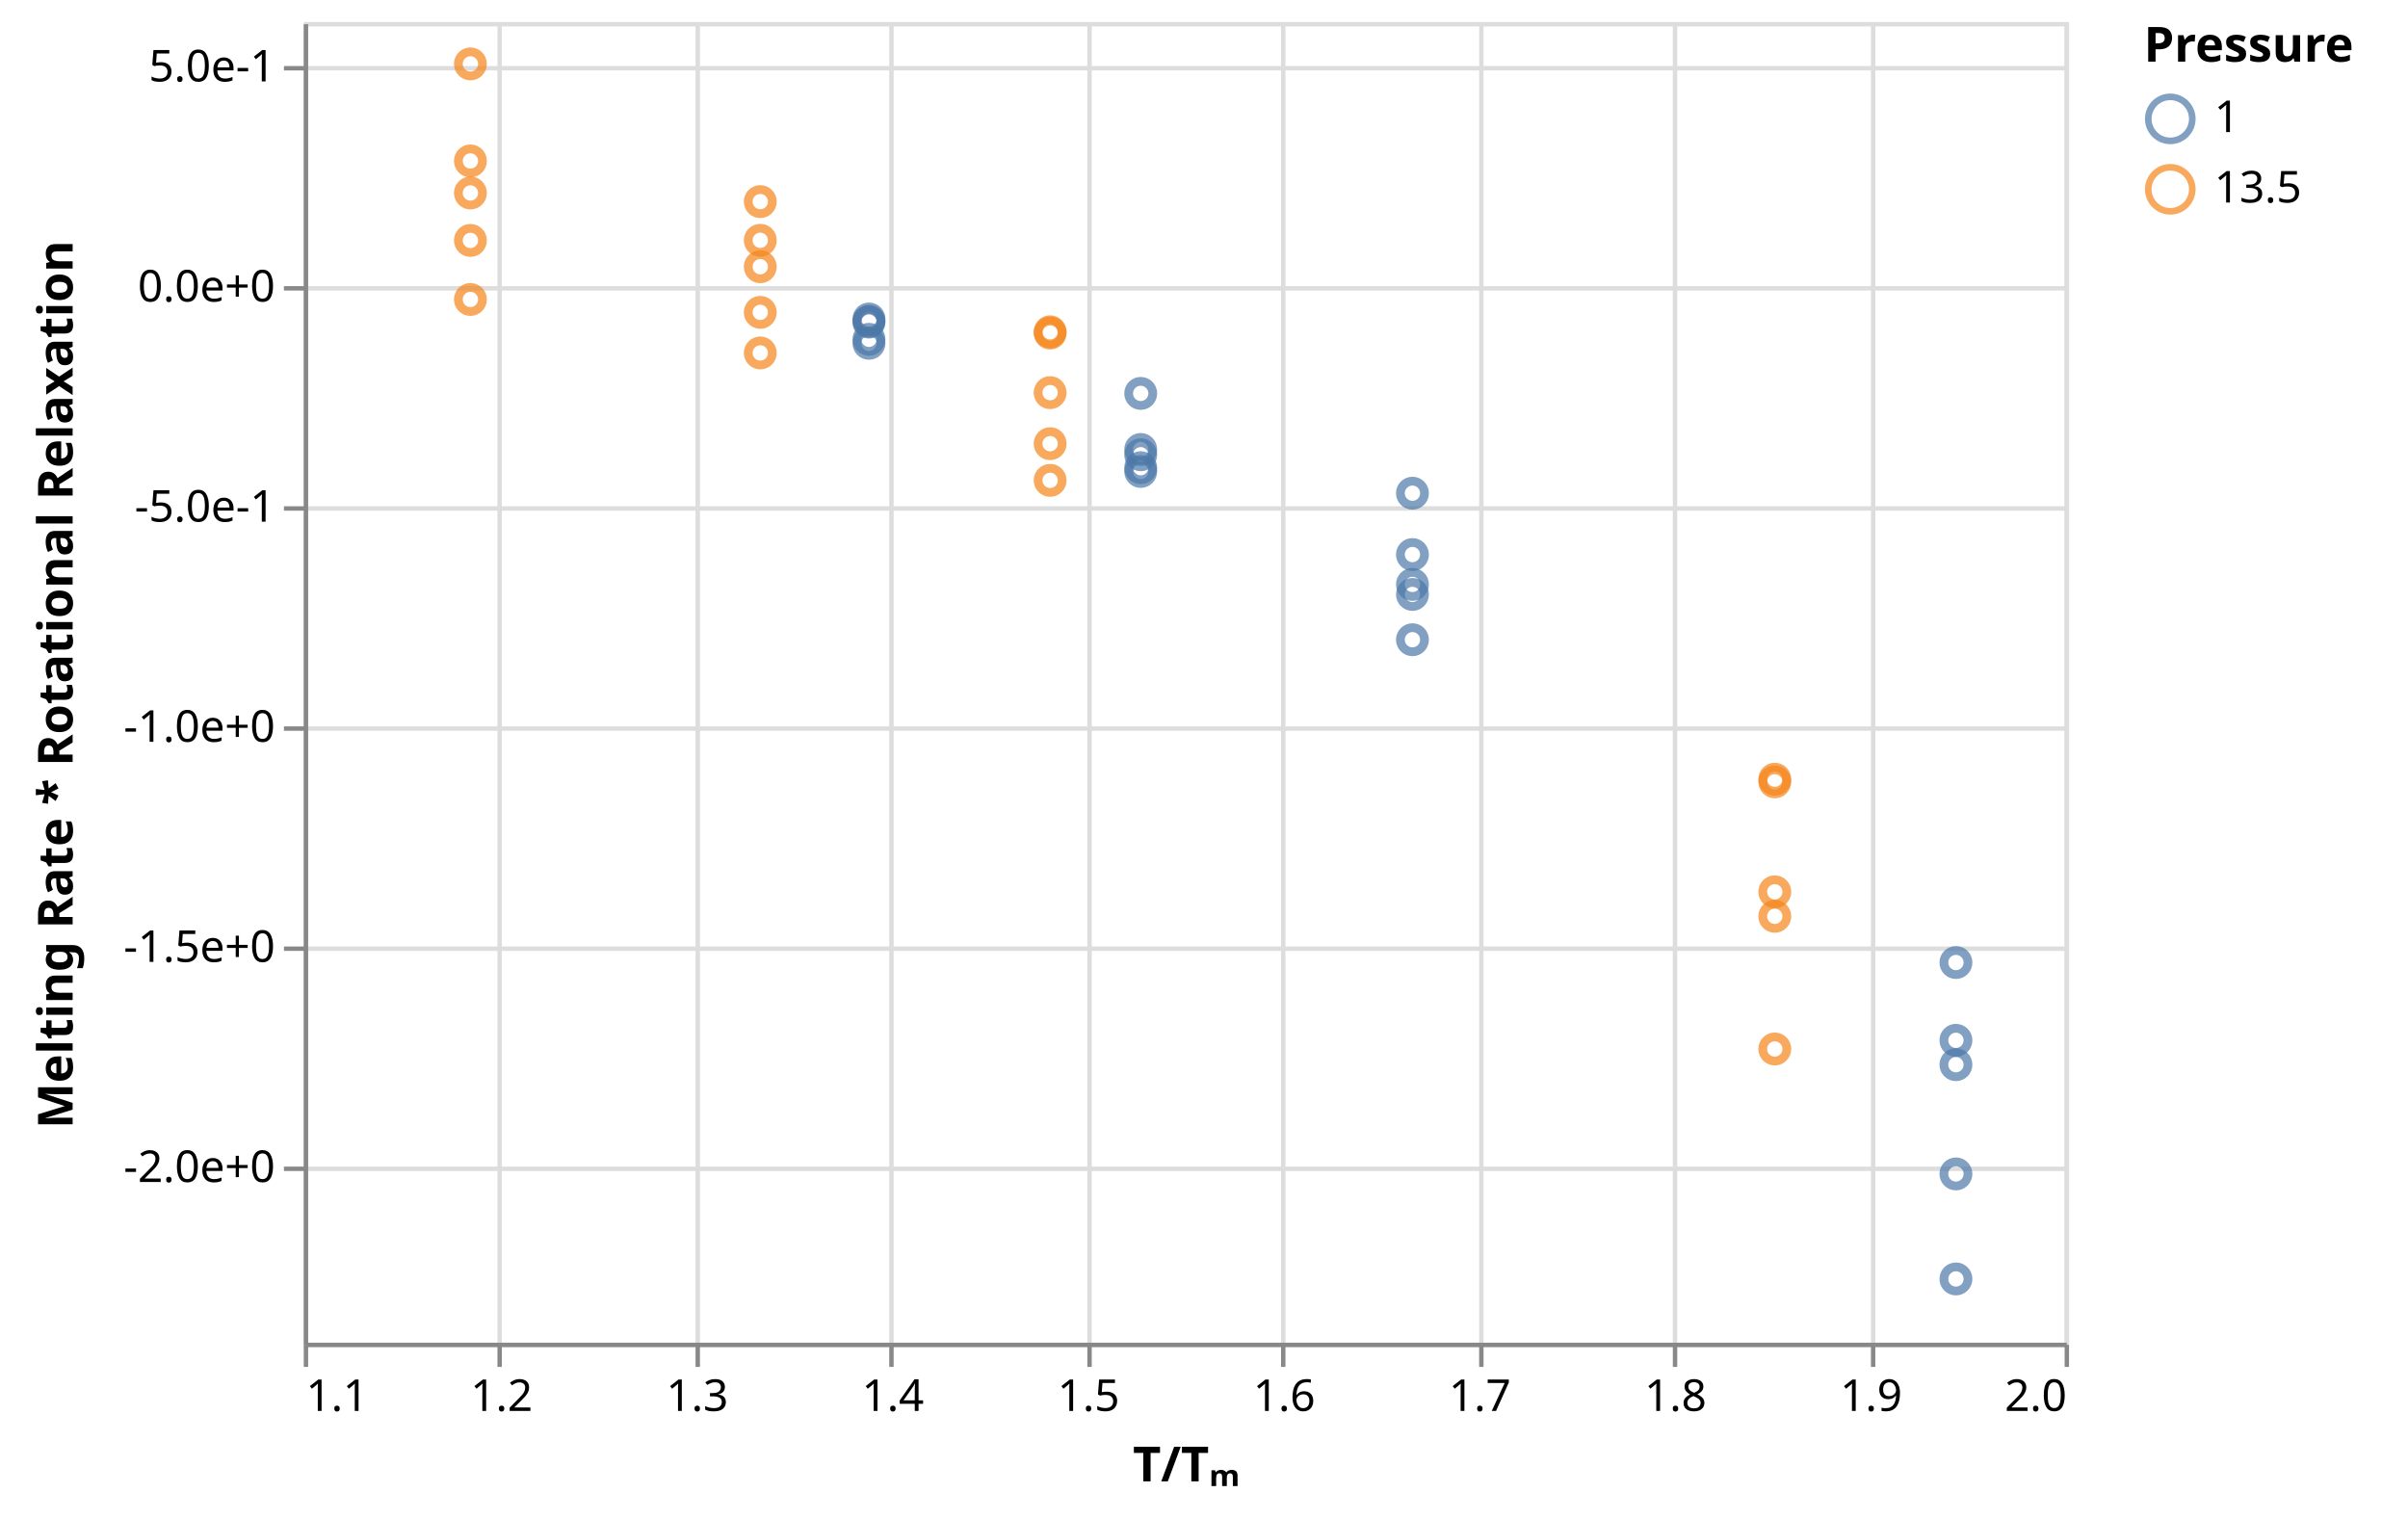
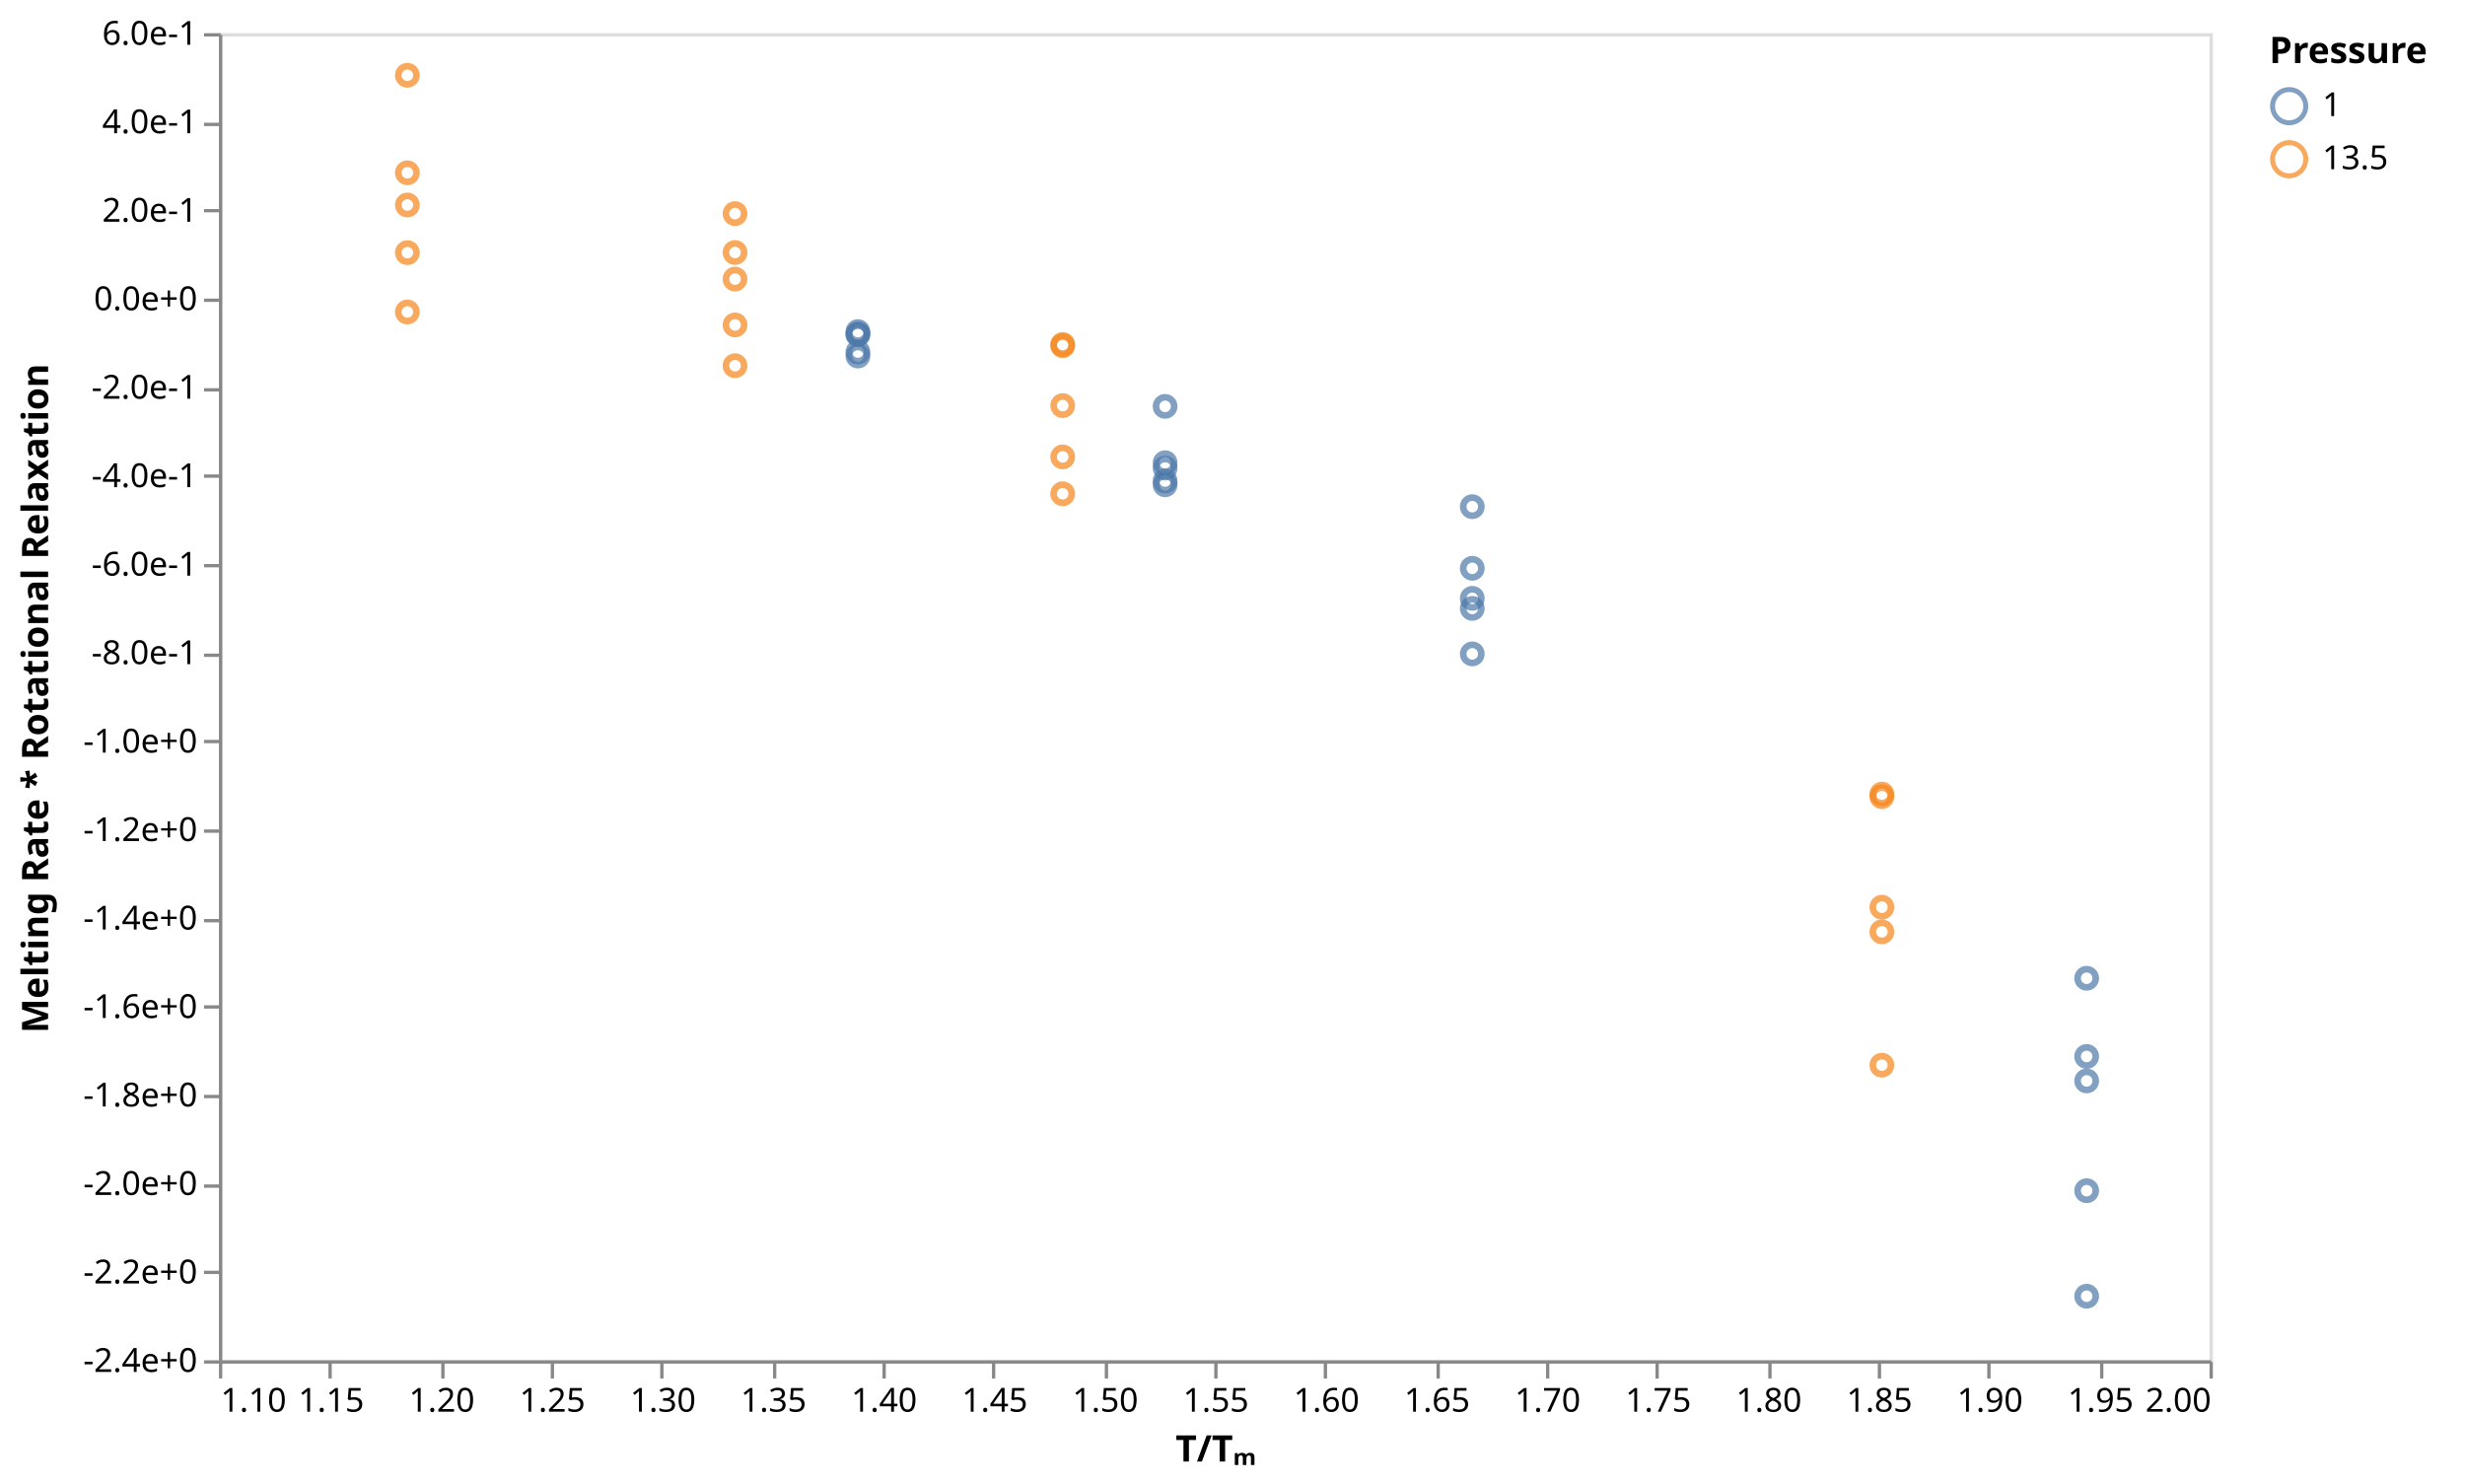
- <svg xmlns="http://www.w3.org/2000/svg" class="marks" width="547" height="345" viewBox="0 0 547 345" version="1.1">
-   <g transform="translate(69,5)">
+ <svg xmlns="http://www.w3.org/2000/svg" class="marks" width="743" height="447" viewBox="0 0 743 447" version="1.1">
+   <g transform="translate(66,10)">
    <g class="mark-group role-frame root">
      <g transform="translate(0,0)">
-         <path class="background" d="M0.5,0.5h400v300h-400Z" style="fill: none; stroke: #ddd;" />
+         <path class="background" d="M0.5,0.5h600v400h-600Z" style="fill: none; stroke: #ddd;" />
        <g>
-           <g class="mark-group role-axis">
-             <g transform="translate(0.5,300.5)">
-               <path class="background" d="M0,0h0v0h0Z" style="pointer-events: none; fill: none;" />
-               <g>
-                 <g class="mark-rule role-axis-grid" style="pointer-events: none;">
-                   <line transform="translate(0,-300)" x2="0" y2="300" style="fill: none; stroke: #ddd; stroke-width: 1; opacity: 1;" />
-                   <line transform="translate(44,-300)" x2="0" y2="300" style="fill: none; stroke: #ddd; stroke-width: 1; opacity: 1;" />
-                   <line transform="translate(89,-300)" x2="0" y2="300" style="fill: none; stroke: #ddd; stroke-width: 1; opacity: 1;" />
-                   <line transform="translate(133,-300)" x2="0" y2="300" style="fill: none; stroke: #ddd; stroke-width: 1; opacity: 1;" />
-                   <line transform="translate(178,-300)" x2="0" y2="300" style="fill: none; stroke: #ddd; stroke-width: 1; opacity: 1;" />
-                   <line transform="translate(222,-300)" x2="0" y2="300" style="fill: none; stroke: #ddd; stroke-width: 1; opacity: 1;" />
-                   <line transform="translate(267,-300)" x2="0" y2="300" style="fill: none; stroke: #ddd; stroke-width: 1; opacity: 1;" />
-                   <line transform="translate(311,-300)" x2="0" y2="300" style="fill: none; stroke: #ddd; stroke-width: 1; opacity: 1;" />
-                   <line transform="translate(356,-300)" x2="0" y2="300" style="fill: none; stroke: #ddd; stroke-width: 1; opacity: 1;" />
-                   <line transform="translate(400,-300)" x2="0" y2="300" style="fill: none; stroke: #ddd; stroke-width: 1; opacity: 1;" />
-                 </g>
-               </g>
-             </g>
-           </g>
-           <g class="mark-group role-axis">
-             <g transform="translate(0.5,0.5)">
-               <path class="background" d="M0,0h0v0h0Z" style="pointer-events: none; fill: none;" />
-               <g>
-                 <g class="mark-rule role-axis-grid" style="pointer-events: none;">
-                   <line transform="translate(0,260)" x2="400" y2="0" style="fill: none; stroke: #ddd; stroke-width: 1; opacity: 1;" />
-                   <line transform="translate(0,210)" x2="400" y2="0" style="fill: none; stroke: #ddd; stroke-width: 1; opacity: 1;" />
-                   <line transform="translate(0,160)" x2="400" y2="0" style="fill: none; stroke: #ddd; stroke-width: 1; opacity: 1;" />
-                   <line transform="translate(0,110)" x2="400" y2="0" style="fill: none; stroke: #ddd; stroke-width: 1; opacity: 1;" />
-                   <line transform="translate(0,60)" x2="400" y2="0" style="fill: none; stroke: #ddd; stroke-width: 1; opacity: 1;" />
-                   <line transform="translate(0,10)" x2="400" y2="0" style="fill: none; stroke: #ddd; stroke-width: 1; opacity: 1;" />
-                 </g>
-               </g>
-             </g>
-           </g>
          <g class="mark-symbol role-mark marks">
-             <path transform="translate(128.3951,72.98251)" d="M2.739,0A2.739,2.739,0,1,1,-2.739,0A2.739,2.739,0,1,1,2.739,0" style="fill: none; stroke: #4c78a8; stroke-width: 2; opacity: 0.7;" />
-             <path transform="translate(128.3951,67.98074)" d="M2.739,0A2.739,2.739,0,1,1,-2.739,0A2.739,2.739,0,1,1,2.739,0" style="fill: none; stroke: #4c78a8; stroke-width: 2; opacity: 0.7;" />
-             <path transform="translate(128.3951,67.45861)" d="M2.739,0A2.739,2.739,0,1,1,-2.739,0A2.739,2.739,0,1,1,2.739,0" style="fill: none; stroke: #4c78a8; stroke-width: 2; opacity: 0.7;" />
-             <path transform="translate(128.3951,72.07474)" d="M2.739,0A2.739,2.739,0,1,1,-2.739,0A2.739,2.739,0,1,1,2.739,0" style="fill: none; stroke: #4c78a8; stroke-width: 2; opacity: 0.7;" />
-             <path transform="translate(128.3951,68.16095)" d="M2.739,0A2.739,2.739,0,1,1,-2.739,0A2.739,2.739,0,1,1,2.739,0" style="fill: none; stroke: #4c78a8; stroke-width: 2; opacity: 0.7;" />
-             <path transform="translate(190.1235,102.0914)" d="M2.739,0A2.739,2.739,0,1,1,-2.739,0A2.739,2.739,0,1,1,2.739,0" style="fill: none; stroke: #4c78a8; stroke-width: 2; opacity: 0.7;" />
-             <path transform="translate(190.1235,84.36193)" d="M2.739,0A2.739,2.739,0,1,1,-2.739,0A2.739,2.739,0,1,1,2.739,0" style="fill: none; stroke: #4c78a8; stroke-width: 2; opacity: 0.7;" />
-             <path transform="translate(190.1235,98.30354)" d="M2.739,0A2.739,2.739,0,1,1,-2.739,0A2.739,2.739,0,1,1,2.739,0" style="fill: none; stroke: #4c78a8; stroke-width: 2; opacity: 0.7;" />
-             <path transform="translate(190.1235,97.10074)" d="M2.739,0A2.739,2.739,0,1,1,-2.739,0A2.739,2.739,0,1,1,2.739,0" style="fill: none; stroke: #4c78a8; stroke-width: 2; opacity: 0.7;" />
-             <path transform="translate(190.1235,101.2366)" d="M2.739,0A2.739,2.739,0,1,1,-2.739,0A2.739,2.739,0,1,1,2.739,0" style="fill: none; stroke: #4c78a8; stroke-width: 2; opacity: 0.7;" />
-             <path transform="translate(251.8519,107.0336)" d="M2.739,0A2.739,2.739,0,1,1,-2.739,0A2.739,2.739,0,1,1,2.739,0" style="fill: none; stroke: #4c78a8; stroke-width: 2; opacity: 0.7;" />
-             <path transform="translate(251.8519,127.753)" d="M2.739,0A2.739,2.739,0,1,1,-2.739,0A2.739,2.739,0,1,1,2.739,0" style="fill: none; stroke: #4c78a8; stroke-width: 2; opacity: 0.7;" />
-             <path transform="translate(251.8519,120.9695)" d="M2.739,0A2.739,2.739,0,1,1,-2.739,0A2.739,2.739,0,1,1,2.739,0" style="fill: none; stroke: #4c78a8; stroke-width: 2; opacity: 0.7;" />
-             <path transform="translate(251.8519,130.0298)" d="M2.739,0A2.739,2.739,0,1,1,-2.739,0A2.739,2.739,0,1,1,2.739,0" style="fill: none; stroke: #4c78a8; stroke-width: 2; opacity: 0.7;" />
-             <path transform="translate(251.8519,140.3165)" d="M2.739,0A2.739,2.739,0,1,1,-2.739,0A2.739,2.739,0,1,1,2.739,0" style="fill: none; stroke: #4c78a8; stroke-width: 2; opacity: 0.7;" />
-             <path transform="translate(375.3086,231.3142)" d="M2.739,0A2.739,2.739,0,1,1,-2.739,0A2.739,2.739,0,1,1,2.739,0" style="fill: none; stroke: #4c78a8; stroke-width: 2; opacity: 0.7;" />
-             <path transform="translate(375.3086,236.8436)" d="M2.739,0A2.739,2.739,0,1,1,-2.739,0A2.739,2.739,0,1,1,2.739,0" style="fill: none; stroke: #4c78a8; stroke-width: 2; opacity: 0.7;" />
-             <path transform="translate(375.3086,213.6404)" d="M2.739,0A2.739,2.739,0,1,1,-2.739,0A2.739,2.739,0,1,1,2.739,0" style="fill: none; stroke: #4c78a8; stroke-width: 2; opacity: 0.7;" />
-             <path transform="translate(375.3086,285.5159)" d="M2.739,0A2.739,2.739,0,1,1,-2.739,0A2.739,2.739,0,1,1,2.739,0" style="fill: none; stroke: #4c78a8; stroke-width: 2; opacity: 0.7;" />
-             <path transform="translate(375.3086,261.6617)" d="M2.739,0A2.739,2.739,0,1,1,-2.739,0A2.739,2.739,0,1,1,2.739,0" style="fill: none; stroke: #4c78a8; stroke-width: 2; opacity: 0.7;" />
-             <path transform="translate(37.86008,49.6128)" d="M2.739,0A2.739,2.739,0,1,1,-2.739,0A2.739,2.739,0,1,1,2.739,0" style="fill: none; stroke: #f58518; stroke-width: 2; opacity: 0.7;" />
-             <path transform="translate(37.86008,38.83803)" d="M2.739,0A2.739,2.739,0,1,1,-2.739,0A2.739,2.739,0,1,1,2.739,0" style="fill: none; stroke: #f58518; stroke-width: 2; opacity: 0.7;" />
-             <path transform="translate(37.86008,63.0244)" d="M2.739,0A2.739,2.739,0,1,1,-2.739,0A2.739,2.739,0,1,1,2.739,0" style="fill: none; stroke: #f58518; stroke-width: 2; opacity: 0.7;" />
-             <path transform="translate(37.86008,9.516359)" d="M2.739,0A2.739,2.739,0,1,1,-2.739,0A2.739,2.739,0,1,1,2.739,0" style="fill: none; stroke: #f58518; stroke-width: 2; opacity: 0.7;" />
-             <path transform="translate(37.86008,31.55806)" d="M2.739,0A2.739,2.739,0,1,1,-2.739,0A2.739,2.739,0,1,1,2.739,0" style="fill: none; stroke: #f58518; stroke-width: 2; opacity: 0.7;" />
-             <path transform="translate(103.7037,65.95335)" d="M2.739,0A2.739,2.739,0,1,1,-2.739,0A2.739,2.739,0,1,1,2.739,0" style="fill: none; stroke: #f58518; stroke-width: 2; opacity: 0.7;" />
-             <path transform="translate(103.7037,49.58276)" d="M2.739,0A2.739,2.739,0,1,1,-2.739,0A2.739,2.739,0,1,1,2.739,0" style="fill: none; stroke: #f58518; stroke-width: 2; opacity: 0.7;" />
-             <path transform="translate(103.7037,55.58913)" d="M2.739,0A2.739,2.739,0,1,1,-2.739,0A2.739,2.739,0,1,1,2.739,0" style="fill: none; stroke: #f58518; stroke-width: 2; opacity: 0.7;" />
-             <path transform="translate(103.7037,40.79373)" d="M2.739,0A2.739,2.739,0,1,1,-2.739,0A2.739,2.739,0,1,1,2.739,0" style="fill: none; stroke: #f58518; stroke-width: 2; opacity: 0.7;" />
-             <path transform="translate(103.7037,75.17058)" d="M2.739,0A2.739,2.739,0,1,1,-2.739,0A2.739,2.739,0,1,1,2.739,0" style="fill: none; stroke: #f58518; stroke-width: 2; opacity: 0.7;" />
-             <path transform="translate(169.5473,104.1155)" d="M2.739,0A2.739,2.739,0,1,1,-2.739,0A2.739,2.739,0,1,1,2.739,0" style="fill: none; stroke: #f58518; stroke-width: 2; opacity: 0.7;" />
-             <path transform="translate(169.5473,70.36615)" d="M2.739,0A2.739,2.739,0,1,1,-2.739,0A2.739,2.739,0,1,1,2.739,0" style="fill: none; stroke: #f58518; stroke-width: 2; opacity: 0.7;" />
-             <path transform="translate(169.5473,70.6578)" d="M2.739,0A2.739,2.739,0,1,1,-2.739,0A2.739,2.739,0,1,1,2.739,0" style="fill: none; stroke: #f58518; stroke-width: 2; opacity: 0.7;" />
-             <path transform="translate(169.5473,84.18574)" d="M2.739,0A2.739,2.739,0,1,1,-2.739,0A2.739,2.739,0,1,1,2.739,0" style="fill: none; stroke: #f58518; stroke-width: 2; opacity: 0.7;" />
-             <path transform="translate(169.5473,95.783)" d="M2.739,0A2.739,2.739,0,1,1,-2.739,0A2.739,2.739,0,1,1,2.739,0" style="fill: none; stroke: #f58518; stroke-width: 2; opacity: 0.7;" />
-             <path transform="translate(334.1564,233.2828)" d="M2.739,0A2.739,2.739,0,1,1,-2.739,0A2.739,2.739,0,1,1,2.739,0" style="fill: none; stroke: #f58518; stroke-width: 2; opacity: 0.7;" />
-             <path transform="translate(334.1564,172.6022)" d="M2.739,0A2.739,2.739,0,1,1,-2.739,0A2.739,2.739,0,1,1,2.739,0" style="fill: none; stroke: #f58518; stroke-width: 2; opacity: 0.7;" />
-             <path transform="translate(334.1564,171.9954)" d="M2.739,0A2.739,2.739,0,1,1,-2.739,0A2.739,2.739,0,1,1,2.739,0" style="fill: none; stroke: #f58518; stroke-width: 2; opacity: 0.7;" />
-             <path transform="translate(334.1564,203.1399)" d="M2.739,0A2.739,2.739,0,1,1,-2.739,0A2.739,2.739,0,1,1,2.739,0" style="fill: none; stroke: #f58518; stroke-width: 2; opacity: 0.7;" />
-             <path transform="translate(334.1564,197.5788)" d="M2.739,0A2.739,2.739,0,1,1,-2.739,0A2.739,2.739,0,1,1,2.739,0" style="fill: none; stroke: #f58518; stroke-width: 2; opacity: 0.7;" />
+             <path transform="translate(192.5926,97.31001)" d="M2.739,0A2.739,2.739,0,1,1,-2.739,0A2.739,2.739,0,1,1,2.739,0" style="fill: none; stroke: #4c78a8; stroke-width: 2; opacity: 0.7;" />
+             <path transform="translate(192.5926,90.64098)" d="M2.739,0A2.739,2.739,0,1,1,-2.739,0A2.739,2.739,0,1,1,2.739,0" style="fill: none; stroke: #4c78a8; stroke-width: 2; opacity: 0.7;" />
+             <path transform="translate(192.5926,89.94482)" d="M2.739,0A2.739,2.739,0,1,1,-2.739,0A2.739,2.739,0,1,1,2.739,0" style="fill: none; stroke: #4c78a8; stroke-width: 2; opacity: 0.7;" />
+             <path transform="translate(192.5926,96.09966)" d="M2.739,0A2.739,2.739,0,1,1,-2.739,0A2.739,2.739,0,1,1,2.739,0" style="fill: none; stroke: #4c78a8; stroke-width: 2; opacity: 0.7;" />
+             <path transform="translate(192.5926,90.88126)" d="M2.739,0A2.739,2.739,0,1,1,-2.739,0A2.739,2.739,0,1,1,2.739,0" style="fill: none; stroke: #4c78a8; stroke-width: 2; opacity: 0.7;" />
+             <path transform="translate(285.1852,136.1219)" d="M2.739,0A2.739,2.739,0,1,1,-2.739,0A2.739,2.739,0,1,1,2.739,0" style="fill: none; stroke: #4c78a8; stroke-width: 2; opacity: 0.7;" />
+             <path transform="translate(285.1852,112.4826)" d="M2.739,0A2.739,2.739,0,1,1,-2.739,0A2.739,2.739,0,1,1,2.739,0" style="fill: none; stroke: #4c78a8; stroke-width: 2; opacity: 0.7;" />
+             <path transform="translate(285.1852,131.0714)" d="M2.739,0A2.739,2.739,0,1,1,-2.739,0A2.739,2.739,0,1,1,2.739,0" style="fill: none; stroke: #4c78a8; stroke-width: 2; opacity: 0.7;" />
+             <path transform="translate(285.1852,129.4677)" d="M2.739,0A2.739,2.739,0,1,1,-2.739,0A2.739,2.739,0,1,1,2.739,0" style="fill: none; stroke: #4c78a8; stroke-width: 2; opacity: 0.7;" />
+             <path transform="translate(285.1852,134.9821)" d="M2.739,0A2.739,2.739,0,1,1,-2.739,0A2.739,2.739,0,1,1,2.739,0" style="fill: none; stroke: #4c78a8; stroke-width: 2; opacity: 0.7;" />
+             <path transform="translate(377.7778,142.7115)" d="M2.739,0A2.739,2.739,0,1,1,-2.739,0A2.739,2.739,0,1,1,2.739,0" style="fill: none; stroke: #4c78a8; stroke-width: 2; opacity: 0.7;" />
+             <path transform="translate(377.7778,170.3373)" d="M2.739,0A2.739,2.739,0,1,1,-2.739,0A2.739,2.739,0,1,1,2.739,0" style="fill: none; stroke: #4c78a8; stroke-width: 2; opacity: 0.7;" />
+             <path transform="translate(377.7778,161.2927)" d="M2.739,0A2.739,2.739,0,1,1,-2.739,0A2.739,2.739,0,1,1,2.739,0" style="fill: none; stroke: #4c78a8; stroke-width: 2; opacity: 0.7;" />
+             <path transform="translate(377.7778,173.373)" d="M2.739,0A2.739,2.739,0,1,1,-2.739,0A2.739,2.739,0,1,1,2.739,0" style="fill: none; stroke: #4c78a8; stroke-width: 2; opacity: 0.7;" />
+             <path transform="translate(377.7778,187.0886)" d="M2.739,0A2.739,2.739,0,1,1,-2.739,0A2.739,2.739,0,1,1,2.739,0" style="fill: none; stroke: #4c78a8; stroke-width: 2; opacity: 0.7;" />
+             <path transform="translate(562.963,308.4189)" d="M2.739,0A2.739,2.739,0,1,1,-2.739,0A2.739,2.739,0,1,1,2.739,0" style="fill: none; stroke: #4c78a8; stroke-width: 2; opacity: 0.7;" />
+             <path transform="translate(562.963,315.7915)" d="M2.739,0A2.739,2.739,0,1,1,-2.739,0A2.739,2.739,0,1,1,2.739,0" style="fill: none; stroke: #4c78a8; stroke-width: 2; opacity: 0.7;" />
+             <path transform="translate(562.963,284.8538)" d="M2.739,0A2.739,2.739,0,1,1,-2.739,0A2.739,2.739,0,1,1,2.739,0" style="fill: none; stroke: #4c78a8; stroke-width: 2; opacity: 0.7;" />
+             <path transform="translate(562.963,380.6879)" d="M2.739,0A2.739,2.739,0,1,1,-2.739,0A2.739,2.739,0,1,1,2.739,0" style="fill: none; stroke: #4c78a8; stroke-width: 2; opacity: 0.7;" />
+             <path transform="translate(562.963,348.8822)" d="M2.739,0A2.739,2.739,0,1,1,-2.739,0A2.739,2.739,0,1,1,2.739,0" style="fill: none; stroke: #4c78a8; stroke-width: 2; opacity: 0.7;" />
+             <path transform="translate(56.79012,66.1504)" d="M2.739,0A2.739,2.739,0,1,1,-2.739,0A2.739,2.739,0,1,1,2.739,0" style="fill: none; stroke: #f58518; stroke-width: 2; opacity: 0.7;" />
+             <path transform="translate(56.79012,51.78404)" d="M2.739,0A2.739,2.739,0,1,1,-2.739,0A2.739,2.739,0,1,1,2.739,0" style="fill: none; stroke: #f58518; stroke-width: 2; opacity: 0.7;" />
+             <path transform="translate(56.79012,84.03254)" d="M2.739,0A2.739,2.739,0,1,1,-2.739,0A2.739,2.739,0,1,1,2.739,0" style="fill: none; stroke: #f58518; stroke-width: 2; opacity: 0.7;" />
+             <path transform="translate(56.79012,12.68848)" d="M2.739,0A2.739,2.739,0,1,1,-2.739,0A2.739,2.739,0,1,1,2.739,0" style="fill: none; stroke: #f58518; stroke-width: 2; opacity: 0.7;" />
+             <path transform="translate(56.79012,42.07742)" d="M2.739,0A2.739,2.739,0,1,1,-2.739,0A2.739,2.739,0,1,1,2.739,0" style="fill: none; stroke: #f58518; stroke-width: 2; opacity: 0.7;" />
+             <path transform="translate(155.5556,87.9378)" d="M2.739,0A2.739,2.739,0,1,1,-2.739,0A2.739,2.739,0,1,1,2.739,0" style="fill: none; stroke: #f58518; stroke-width: 2; opacity: 0.7;" />
+             <path transform="translate(155.5556,66.11034)" d="M2.739,0A2.739,2.739,0,1,1,-2.739,0A2.739,2.739,0,1,1,2.739,0" style="fill: none; stroke: #f58518; stroke-width: 2; opacity: 0.7;" />
+             <path transform="translate(155.5556,74.11885)" d="M2.739,0A2.739,2.739,0,1,1,-2.739,0A2.739,2.739,0,1,1,2.739,0" style="fill: none; stroke: #f58518; stroke-width: 2; opacity: 0.7;" />
+             <path transform="translate(155.5556,54.39164)" d="M2.739,0A2.739,2.739,0,1,1,-2.739,0A2.739,2.739,0,1,1,2.739,0" style="fill: none; stroke: #f58518; stroke-width: 2; opacity: 0.7;" />
+             <path transform="translate(155.5556,100.2274)" d="M2.739,0A2.739,2.739,0,1,1,-2.739,0A2.739,2.739,0,1,1,2.739,0" style="fill: none; stroke: #f58518; stroke-width: 2; opacity: 0.7;" />
+             <path transform="translate(254.321,138.8207)" d="M2.739,0A2.739,2.739,0,1,1,-2.739,0A2.739,2.739,0,1,1,2.739,0" style="fill: none; stroke: #f58518; stroke-width: 2; opacity: 0.7;" />
+             <path transform="translate(254.321,93.82153)" d="M2.739,0A2.739,2.739,0,1,1,-2.739,0A2.739,2.739,0,1,1,2.739,0" style="fill: none; stroke: #f58518; stroke-width: 2; opacity: 0.7;" />
+             <path transform="translate(254.321,94.2104)" d="M2.739,0A2.739,2.739,0,1,1,-2.739,0A2.739,2.739,0,1,1,2.739,0" style="fill: none; stroke: #f58518; stroke-width: 2; opacity: 0.7;" />
+             <path transform="translate(254.321,112.2477)" d="M2.739,0A2.739,2.739,0,1,1,-2.739,0A2.739,2.739,0,1,1,2.739,0" style="fill: none; stroke: #f58518; stroke-width: 2; opacity: 0.7;" />
+             <path transform="translate(254.321,127.7107)" d="M2.739,0A2.739,2.739,0,1,1,-2.739,0A2.739,2.739,0,1,1,2.739,0" style="fill: none; stroke: #f58518; stroke-width: 2; opacity: 0.7;" />
+             <path transform="translate(501.2346,311.0438)" d="M2.739,0A2.739,2.739,0,1,1,-2.739,0A2.739,2.739,0,1,1,2.739,0" style="fill: none; stroke: #f58518; stroke-width: 2; opacity: 0.7;" />
+             <path transform="translate(501.2346,230.1363)" d="M2.739,0A2.739,2.739,0,1,1,-2.739,0A2.739,2.739,0,1,1,2.739,0" style="fill: none; stroke: #f58518; stroke-width: 2; opacity: 0.7;" />
+             <path transform="translate(501.2346,229.3272)" d="M2.739,0A2.739,2.739,0,1,1,-2.739,0A2.739,2.739,0,1,1,2.739,0" style="fill: none; stroke: #f58518; stroke-width: 2; opacity: 0.7;" />
+             <path transform="translate(501.2346,270.8532)" d="M2.739,0A2.739,2.739,0,1,1,-2.739,0A2.739,2.739,0,1,1,2.739,0" style="fill: none; stroke: #f58518; stroke-width: 2; opacity: 0.7;" />
+             <path transform="translate(501.2346,263.4383)" d="M2.739,0A2.739,2.739,0,1,1,-2.739,0A2.739,2.739,0,1,1,2.739,0" style="fill: none; stroke: #f58518; stroke-width: 2; opacity: 0.7;" />
          </g>
          <g class="mark-group role-legend">
-             <g transform="translate(418,0)">
-               <path class="background" d="M0,0h55v45h-55Z" style="pointer-events: none; fill: none;" />
+             <g transform="translate(618,0)">
+               <path class="background" d="M0,0h54v45h-54Z" style="pointer-events: none; fill: none;" />
              <g>
                <g class="mark-group role-legend-entry">
                  <g transform="translate(0,16)">
                    <path class="background" d="M0,0h0v0h0Z" style="pointer-events: none; fill: none;" />
                    <g>
                      <g class="mark-group role-scope">
                        <g transform="translate(0,0)">
-                           <path class="background" d="M0,0h38v12.5h-38Z" style="pointer-events: none; fill: none; opacity: 1;" />
+                           <path class="background" d="M0,0h37v12.5h-37Z" style="pointer-events: none; fill: none; opacity: 1;" />
                          <g>
                            <g class="mark-symbol role-legend-symbol" style="pointer-events: none;">
                              <path transform="translate(6,6)" d="M5,0A5,5,0,1,1,-5,0A5,5,0,1,1,5,0" style="fill: none; stroke: #4c78a8; stroke-width: 1.5; opacity: 0.7;" />
                            </g>
                            <g class="mark-text role-legend-label" style="pointer-events: none;">
                              <text text-anchor="start" transform="translate(16,9)" style="font-family: sans-serif; font-size: 10px; fill: #000; opacity: 1;">1</text>
                            </g>
                          </g>
                        </g>
                        <g transform="translate(0,16)">
-                           <path class="background" d="M0,0h38v12.5h-38Z" style="pointer-events: none; fill: none; opacity: 1;" />
+                           <path class="background" d="M0,0h37v12.5h-37Z" style="pointer-events: none; fill: none; opacity: 1;" />
                          <g>
                            <g class="mark-symbol role-legend-symbol" style="pointer-events: none;">
                              <path transform="translate(6,6)" d="M5,0A5,5,0,1,1,-5,0A5,5,0,1,1,5,0" style="fill: none; stroke: #f58518; stroke-width: 1.5; opacity: 0.7;" />
                            </g>
                            <g class="mark-text role-legend-label" style="pointer-events: none;">
                              <text text-anchor="start" transform="translate(16,9)" style="font-family: sans-serif; font-size: 10px; fill: #000; opacity: 1;">13.5</text>
                            </g>
                          </g>
                        </g>
                      </g>
                    </g>
                  </g>
                </g>
                <g class="mark-text role-legend-title" style="pointer-events: none;">
                  <text text-anchor="start" transform="translate(0,9)" style="font-family: sans-serif; font-size: 11px; font-weight: bold; fill: #000; opacity: 1;">Pressure</text>
                </g>
              </g>
            </g>
          </g>
          <g class="mark-group role-axis">
-             <g transform="translate(0.5,300.5)">
+             <g transform="translate(0.5,400.5)">
              <path class="background" d="M0,0h0v0h0Z" style="pointer-events: none; fill: none;" />
              <g>
                <g class="mark-rule role-axis-tick" style="pointer-events: none;">
                  <line transform="translate(0,0)" x2="0" y2="5" style="fill: none; stroke: #888; stroke-width: 1; opacity: 1;" />
-                   <line transform="translate(44,0)" x2="0" y2="5" style="fill: none; stroke: #888; stroke-width: 1; opacity: 1;" />
-                   <line transform="translate(89,0)" x2="0" y2="5" style="fill: none; stroke: #888; stroke-width: 1; opacity: 1;" />
+                   <line transform="translate(33,0)" x2="0" y2="5" style="fill: none; stroke: #888; stroke-width: 1; opacity: 1;" />
+                   <line transform="translate(67,0)" x2="0" y2="5" style="fill: none; stroke: #888; stroke-width: 1; opacity: 1;" />
+                   <line transform="translate(100,0)" x2="0" y2="5" style="fill: none; stroke: #888; stroke-width: 1; opacity: 1;" />
                  <line transform="translate(133,0)" x2="0" y2="5" style="fill: none; stroke: #888; stroke-width: 1; opacity: 1;" />
-                   <line transform="translate(178,0)" x2="0" y2="5" style="fill: none; stroke: #888; stroke-width: 1; opacity: 1;" />
-                   <line transform="translate(222,0)" x2="0" y2="5" style="fill: none; stroke: #888; stroke-width: 1; opacity: 1;" />
+                   <line transform="translate(167,0)" x2="0" y2="5" style="fill: none; stroke: #888; stroke-width: 1; opacity: 1;" />
+                   <line transform="translate(200,0)" x2="0" y2="5" style="fill: none; stroke: #888; stroke-width: 1; opacity: 1;" />
+                   <line transform="translate(233,0)" x2="0" y2="5" style="fill: none; stroke: #888; stroke-width: 1; opacity: 1;" />
                  <line transform="translate(267,0)" x2="0" y2="5" style="fill: none; stroke: #888; stroke-width: 1; opacity: 1;" />
-                   <line transform="translate(311,0)" x2="0" y2="5" style="fill: none; stroke: #888; stroke-width: 1; opacity: 1;" />
-                   <line transform="translate(356,0)" x2="0" y2="5" style="fill: none; stroke: #888; stroke-width: 1; opacity: 1;" />
+                   <line transform="translate(300,0)" x2="0" y2="5" style="fill: none; stroke: #888; stroke-width: 1; opacity: 1;" />
+                   <line transform="translate(333,0)" x2="0" y2="5" style="fill: none; stroke: #888; stroke-width: 1; opacity: 1;" />
+                   <line transform="translate(367,0)" x2="0" y2="5" style="fill: none; stroke: #888; stroke-width: 1; opacity: 1;" />
                  <line transform="translate(400,0)" x2="0" y2="5" style="fill: none; stroke: #888; stroke-width: 1; opacity: 1;" />
+                   <line transform="translate(433,0)" x2="0" y2="5" style="fill: none; stroke: #888; stroke-width: 1; opacity: 1;" />
+                   <line transform="translate(467,0)" x2="0" y2="5" style="fill: none; stroke: #888; stroke-width: 1; opacity: 1;" />
+                   <line transform="translate(500,0)" x2="0" y2="5" style="fill: none; stroke: #888; stroke-width: 1; opacity: 1;" />
+                   <line transform="translate(533,0)" x2="0" y2="5" style="fill: none; stroke: #888; stroke-width: 1; opacity: 1;" />
+                   <line transform="translate(567,0)" x2="0" y2="5" style="fill: none; stroke: #888; stroke-width: 1; opacity: 1;" />
+                   <line transform="translate(600,0)" x2="0" y2="5" style="fill: none; stroke: #888; stroke-width: 1; opacity: 1;" />
                </g>
                <g class="mark-text role-axis-label" style="pointer-events: none;">
-                   <text text-anchor="start" transform="translate(0,15)" style="font-family: sans-serif; font-size: 10px; fill: #000; opacity: 1;">1.1</text>
-                   <text text-anchor="middle" transform="translate(44.44444,15)" style="font-family: sans-serif; font-size: 10px; fill: #000; opacity: 1;">1.2</text>
-                   <text text-anchor="middle" transform="translate(88.88889,15)" style="font-family: sans-serif; font-size: 10px; fill: #000; opacity: 1;">1.3</text>
-                   <text text-anchor="middle" transform="translate(133.3333,15)" style="font-family: sans-serif; font-size: 10px; fill: #000; opacity: 1;">1.4</text>
-                   <text text-anchor="middle" transform="translate(177.7778,15)" style="font-family: sans-serif; font-size: 10px; fill: #000; opacity: 1;">1.5</text>
-                   <text text-anchor="middle" transform="translate(222.2222,15)" style="font-family: sans-serif; font-size: 10px; fill: #000; opacity: 1;">1.6</text>
-                   <text text-anchor="middle" transform="translate(266.6667,15)" style="font-family: sans-serif; font-size: 10px; fill: #000; opacity: 1;">1.7</text>
-                   <text text-anchor="middle" transform="translate(311.1111,15)" style="font-family: sans-serif; font-size: 10px; fill: #000; opacity: 1;">1.8</text>
-                   <text text-anchor="middle" transform="translate(355.5556,15)" style="font-family: sans-serif; font-size: 10px; fill: #000; opacity: 1;">1.9</text>
-                   <text text-anchor="end" transform="translate(400,15)" style="font-family: sans-serif; font-size: 10px; fill: #000; opacity: 1;">2.0</text>
+                   <text text-anchor="start" transform="translate(0,15)" style="font-family: sans-serif; font-size: 10px; fill: #000; opacity: 1;">1.10</text>
+                   <text text-anchor="middle" transform="translate(33.33333,15)" style="font-family: sans-serif; font-size: 10px; fill: #000; opacity: 1;">1.15</text>
+                   <text text-anchor="middle" transform="translate(66.66667,15)" style="font-family: sans-serif; font-size: 10px; fill: #000; opacity: 1;">1.20</text>
+                   <text text-anchor="middle" transform="translate(100,15)" style="font-family: sans-serif; font-size: 10px; fill: #000; opacity: 1;">1.25</text>
+                   <text text-anchor="middle" transform="translate(133.3333,15)" style="font-family: sans-serif; font-size: 10px; fill: #000; opacity: 1;">1.30</text>
+                   <text text-anchor="middle" transform="translate(166.6667,15)" style="font-family: sans-serif; font-size: 10px; fill: #000; opacity: 1;">1.35</text>
+                   <text text-anchor="middle" transform="translate(200,15)" style="font-family: sans-serif; font-size: 10px; fill: #000; opacity: 1;">1.40</text>
+                   <text text-anchor="middle" transform="translate(233.3333,15)" style="font-family: sans-serif; font-size: 10px; fill: #000; opacity: 1;">1.45</text>
+                   <text text-anchor="middle" transform="translate(266.6667,15)" style="font-family: sans-serif; font-size: 10px; fill: #000; opacity: 1;">1.50</text>
+                   <text text-anchor="middle" transform="translate(300,15)" style="font-family: sans-serif; font-size: 10px; fill: #000; opacity: 1;">1.55</text>
+                   <text text-anchor="middle" transform="translate(333.3333,15)" style="font-family: sans-serif; font-size: 10px; fill: #000; opacity: 1;">1.60</text>
+                   <text text-anchor="middle" transform="translate(366.6667,15)" style="font-family: sans-serif; font-size: 10px; fill: #000; opacity: 1;">1.65</text>
+                   <text text-anchor="middle" transform="translate(400,15)" style="font-family: sans-serif; font-size: 10px; fill: #000; opacity: 1;">1.70</text>
+                   <text text-anchor="middle" transform="translate(433.3333,15)" style="font-family: sans-serif; font-size: 10px; fill: #000; opacity: 1;">1.75</text>
+                   <text text-anchor="middle" transform="translate(466.6667,15)" style="font-family: sans-serif; font-size: 10px; fill: #000; opacity: 1;">1.80</text>
+                   <text text-anchor="middle" transform="translate(500,15)" style="font-family: sans-serif; font-size: 10px; fill: #000; opacity: 1;">1.85</text>
+                   <text text-anchor="middle" transform="translate(533.3333,15)" style="font-family: sans-serif; font-size: 10px; fill: #000; opacity: 1;">1.90</text>
+                   <text text-anchor="middle" transform="translate(566.6667,15)" style="font-family: sans-serif; font-size: 10px; fill: #000; opacity: 1;">1.95</text>
+                   <text text-anchor="end" transform="translate(600,15)" style="font-family: sans-serif; font-size: 10px; fill: #000; opacity: 1;">2.00</text>
                </g>
                <g class="mark-rule role-axis-domain" style="pointer-events: none;">
-                   <line transform="translate(0,0)" x2="400" y2="0" style="fill: none; stroke: #888; stroke-width: 1; opacity: 1;" />
+                   <line transform="translate(0,0)" x2="600" y2="0" style="fill: none; stroke: #888; stroke-width: 1; opacity: 1;" />
                </g>
                <g class="mark-text role-axis-title" style="pointer-events: none;">
-                   <text text-anchor="middle" transform="translate(200,31)" style="font-family: sans-serif; font-size: 11px; font-weight: bold; fill: #000; opacity: 1;">T/Tₘ</text>
+                   <text text-anchor="middle" transform="translate(300,30)" style="font-family: sans-serif; font-size: 11px; font-weight: bold; fill: #000; opacity: 1;">T/Tₘ</text>
                </g>
              </g>
            </g>
          </g>
          <g class="mark-group role-axis">
            <g transform="translate(0.5,0.5)">
              <path class="background" d="M0,0h0v0h0Z" style="pointer-events: none; fill: none;" />
              <g>
                <g class="mark-rule role-axis-tick" style="pointer-events: none;">
-                   <line transform="translate(0,260)" x2="-5" y2="0" style="fill: none; stroke: #888; stroke-width: 1; opacity: 1;" />
-                   <line transform="translate(0,210)" x2="-5" y2="0" style="fill: none; stroke: #888; stroke-width: 1; opacity: 1;" />
+                   <line transform="translate(0,400)" x2="-5" y2="0" style="fill: none; stroke: #888; stroke-width: 1; opacity: 1;" />
+                   <line transform="translate(0,373)" x2="-5" y2="0" style="fill: none; stroke: #888; stroke-width: 1; opacity: 1;" />
+                   <line transform="translate(0,347)" x2="-5" y2="0" style="fill: none; stroke: #888; stroke-width: 1; opacity: 1;" />
+                   <line transform="translate(0,320)" x2="-5" y2="0" style="fill: none; stroke: #888; stroke-width: 1; opacity: 1;" />
+                   <line transform="translate(0,293)" x2="-5" y2="0" style="fill: none; stroke: #888; stroke-width: 1; opacity: 1;" />
+                   <line transform="translate(0,267)" x2="-5" y2="0" style="fill: none; stroke: #888; stroke-width: 1; opacity: 1;" />
+                   <line transform="translate(0,240)" x2="-5" y2="0" style="fill: none; stroke: #888; stroke-width: 1; opacity: 1;" />
+                   <line transform="translate(0,213)" x2="-5" y2="0" style="fill: none; stroke: #888; stroke-width: 1; opacity: 1;" />
+                   <line transform="translate(0,187)" x2="-5" y2="0" style="fill: none; stroke: #888; stroke-width: 1; opacity: 1;" />
                  <line transform="translate(0,160)" x2="-5" y2="0" style="fill: none; stroke: #888; stroke-width: 1; opacity: 1;" />
-                   <line transform="translate(0,110)" x2="-5" y2="0" style="fill: none; stroke: #888; stroke-width: 1; opacity: 1;" />
-                   <line transform="translate(0,60)" x2="-5" y2="0" style="fill: none; stroke: #888; stroke-width: 1; opacity: 1;" />
-                   <line transform="translate(0,10)" x2="-5" y2="0" style="fill: none; stroke: #888; stroke-width: 1; opacity: 1;" />
+                   <line transform="translate(0,133)" x2="-5" y2="0" style="fill: none; stroke: #888; stroke-width: 1; opacity: 1;" />
+                   <line transform="translate(0,107)" x2="-5" y2="0" style="fill: none; stroke: #888; stroke-width: 1; opacity: 1;" />
+                   <line transform="translate(0,80)" x2="-5" y2="0" style="fill: none; stroke: #888; stroke-width: 1; opacity: 1;" />
+                   <line transform="translate(0,53)" x2="-5" y2="0" style="fill: none; stroke: #888; stroke-width: 1; opacity: 1;" />
+                   <line transform="translate(0,27)" x2="-5" y2="0" style="fill: none; stroke: #888; stroke-width: 1; opacity: 1;" />
+                   <line transform="translate(0,0)" x2="-5" y2="0" style="fill: none; stroke: #888; stroke-width: 1; opacity: 1;" />
                </g>
                <g class="mark-text role-axis-label" style="pointer-events: none;">
-                   <text text-anchor="end" transform="translate(-7,263)" style="font-family: sans-serif; font-size: 10px; fill: #000; opacity: 1;">-2.0e+0</text>
-                   <text text-anchor="end" transform="translate(-7,213)" style="font-family: sans-serif; font-size: 10px; fill: #000; opacity: 1;">-1.5e+0</text>
-                   <text text-anchor="end" transform="translate(-7,163)" style="font-family: sans-serif; font-size: 10px; fill: #000; opacity: 1;">-1.0e+0</text>
-                   <text text-anchor="end" transform="translate(-7,113)" style="font-family: sans-serif; font-size: 10px; fill: #000; opacity: 1;">-5.0e-1</text>
-                   <text text-anchor="end" transform="translate(-7,63)" style="font-family: sans-serif; font-size: 10px; fill: #000; opacity: 1;">0.0e+0</text>
-                   <text text-anchor="end" transform="translate(-7,13)" style="font-family: sans-serif; font-size: 10px; fill: #000; opacity: 1;">5.0e-1</text>
+                   <text text-anchor="end" transform="translate(-7,403)" style="font-family: sans-serif; font-size: 10px; fill: #000; opacity: 1;">-2.4e+0</text>
+                   <text text-anchor="end" transform="translate(-7,376.3333)" style="font-family: sans-serif; font-size: 10px; fill: #000; opacity: 1;">-2.2e+0</text>
+                   <text text-anchor="end" transform="translate(-7,349.6667)" style="font-family: sans-serif; font-size: 10px; fill: #000; opacity: 1;">-2.0e+0</text>
+                   <text text-anchor="end" transform="translate(-7,323)" style="font-family: sans-serif; font-size: 10px; fill: #000; opacity: 1;">-1.8e+0</text>
+                   <text text-anchor="end" transform="translate(-7,296.3333)" style="font-family: sans-serif; font-size: 10px; fill: #000; opacity: 1;">-1.6e+0</text>
+                   <text text-anchor="end" transform="translate(-7,269.6667)" style="font-family: sans-serif; font-size: 10px; fill: #000; opacity: 1;">-1.4e+0</text>
+                   <text text-anchor="end" transform="translate(-7,243)" style="font-family: sans-serif; font-size: 10px; fill: #000; opacity: 1;">-1.2e+0</text>
+                   <text text-anchor="end" transform="translate(-7,216.3333)" style="font-family: sans-serif; font-size: 10px; fill: #000; opacity: 1;">-1.0e+0</text>
+                   <text text-anchor="end" transform="translate(-7,189.6667)" style="font-family: sans-serif; font-size: 10px; fill: #000; opacity: 1;">-8.0e-1</text>
+                   <text text-anchor="end" transform="translate(-7,163)" style="font-family: sans-serif; font-size: 10px; fill: #000; opacity: 1;">-6.0e-1</text>
+                   <text text-anchor="end" transform="translate(-7,136.3333)" style="font-family: sans-serif; font-size: 10px; fill: #000; opacity: 1;">-4.0e-1</text>
+                   <text text-anchor="end" transform="translate(-7,109.6667)" style="font-family: sans-serif; font-size: 10px; fill: #000; opacity: 1;">-2.0e-1</text>
+                   <text text-anchor="end" transform="translate(-7,83)" style="font-family: sans-serif; font-size: 10px; fill: #000; opacity: 1;">0.0e+0</text>
+                   <text text-anchor="end" transform="translate(-7,56.33333)" style="font-family: sans-serif; font-size: 10px; fill: #000; opacity: 1;">2.0e-1</text>
+                   <text text-anchor="end" transform="translate(-7,29.66667)" style="font-family: sans-serif; font-size: 10px; fill: #000; opacity: 1;">4.0e-1</text>
+                   <text text-anchor="end" transform="translate(-7,3)" style="font-family: sans-serif; font-size: 10px; fill: #000; opacity: 1;">6.0e-1</text>
                </g>
                <g class="mark-rule role-axis-domain" style="pointer-events: none;">
-                   <line transform="translate(0,300)" x2="0" y2="-300" style="fill: none; stroke: #888; stroke-width: 1; opacity: 1;" />
+                   <line transform="translate(0,400)" x2="0" y2="-400" style="fill: none; stroke: #888; stroke-width: 1; opacity: 1;" />
                </g>
                <g class="mark-text role-axis-title" style="pointer-events: none;">
-                   <text text-anchor="middle" transform="translate(-51,150) rotate(-90) translate(0,-2)" style="font-family: sans-serif; font-size: 11px; font-weight: bold; fill: #000; opacity: 1;">Melting Rate * Rotational Relaxation</text>
+                   <text text-anchor="middle" transform="translate(-50,200) rotate(-90) translate(0,-2)" style="font-family: sans-serif; font-size: 11px; font-weight: bold; fill: #000; opacity: 1;">Melting Rate * Rotational Relaxation</text>
                </g>
              </g>
            </g>
          </g>
        </g>
      </g>
    </g>
  </g>
</svg>
